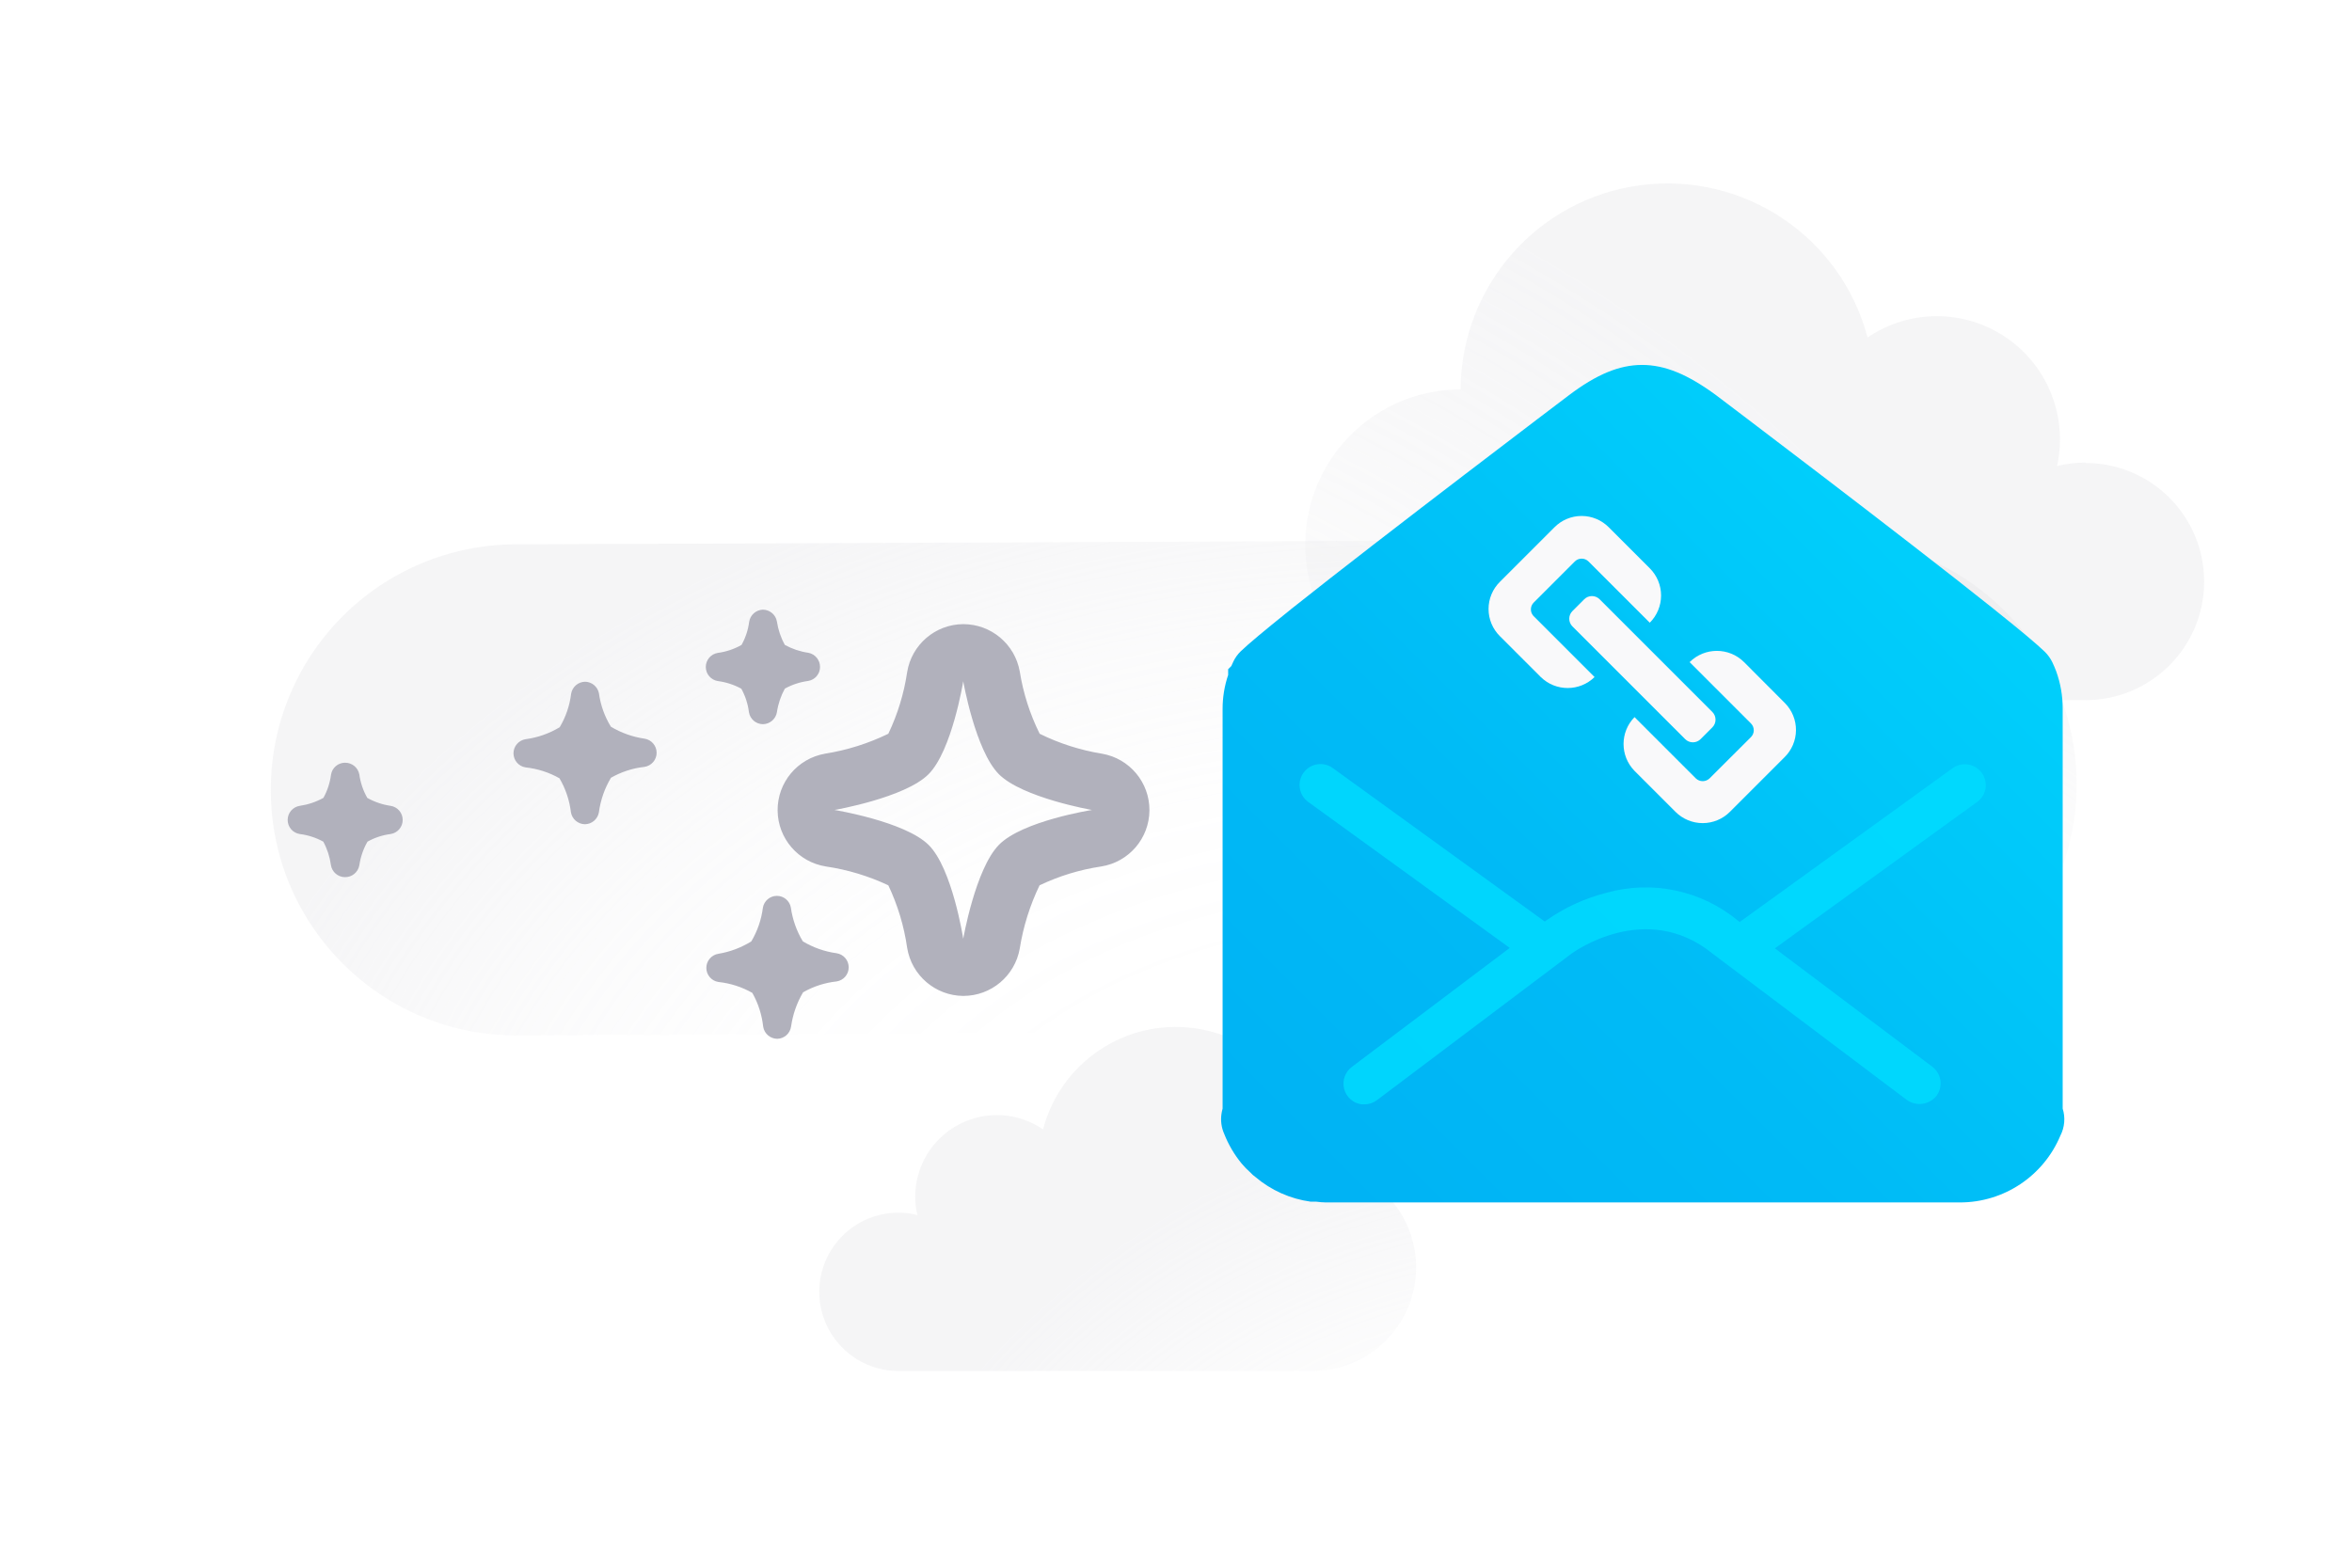
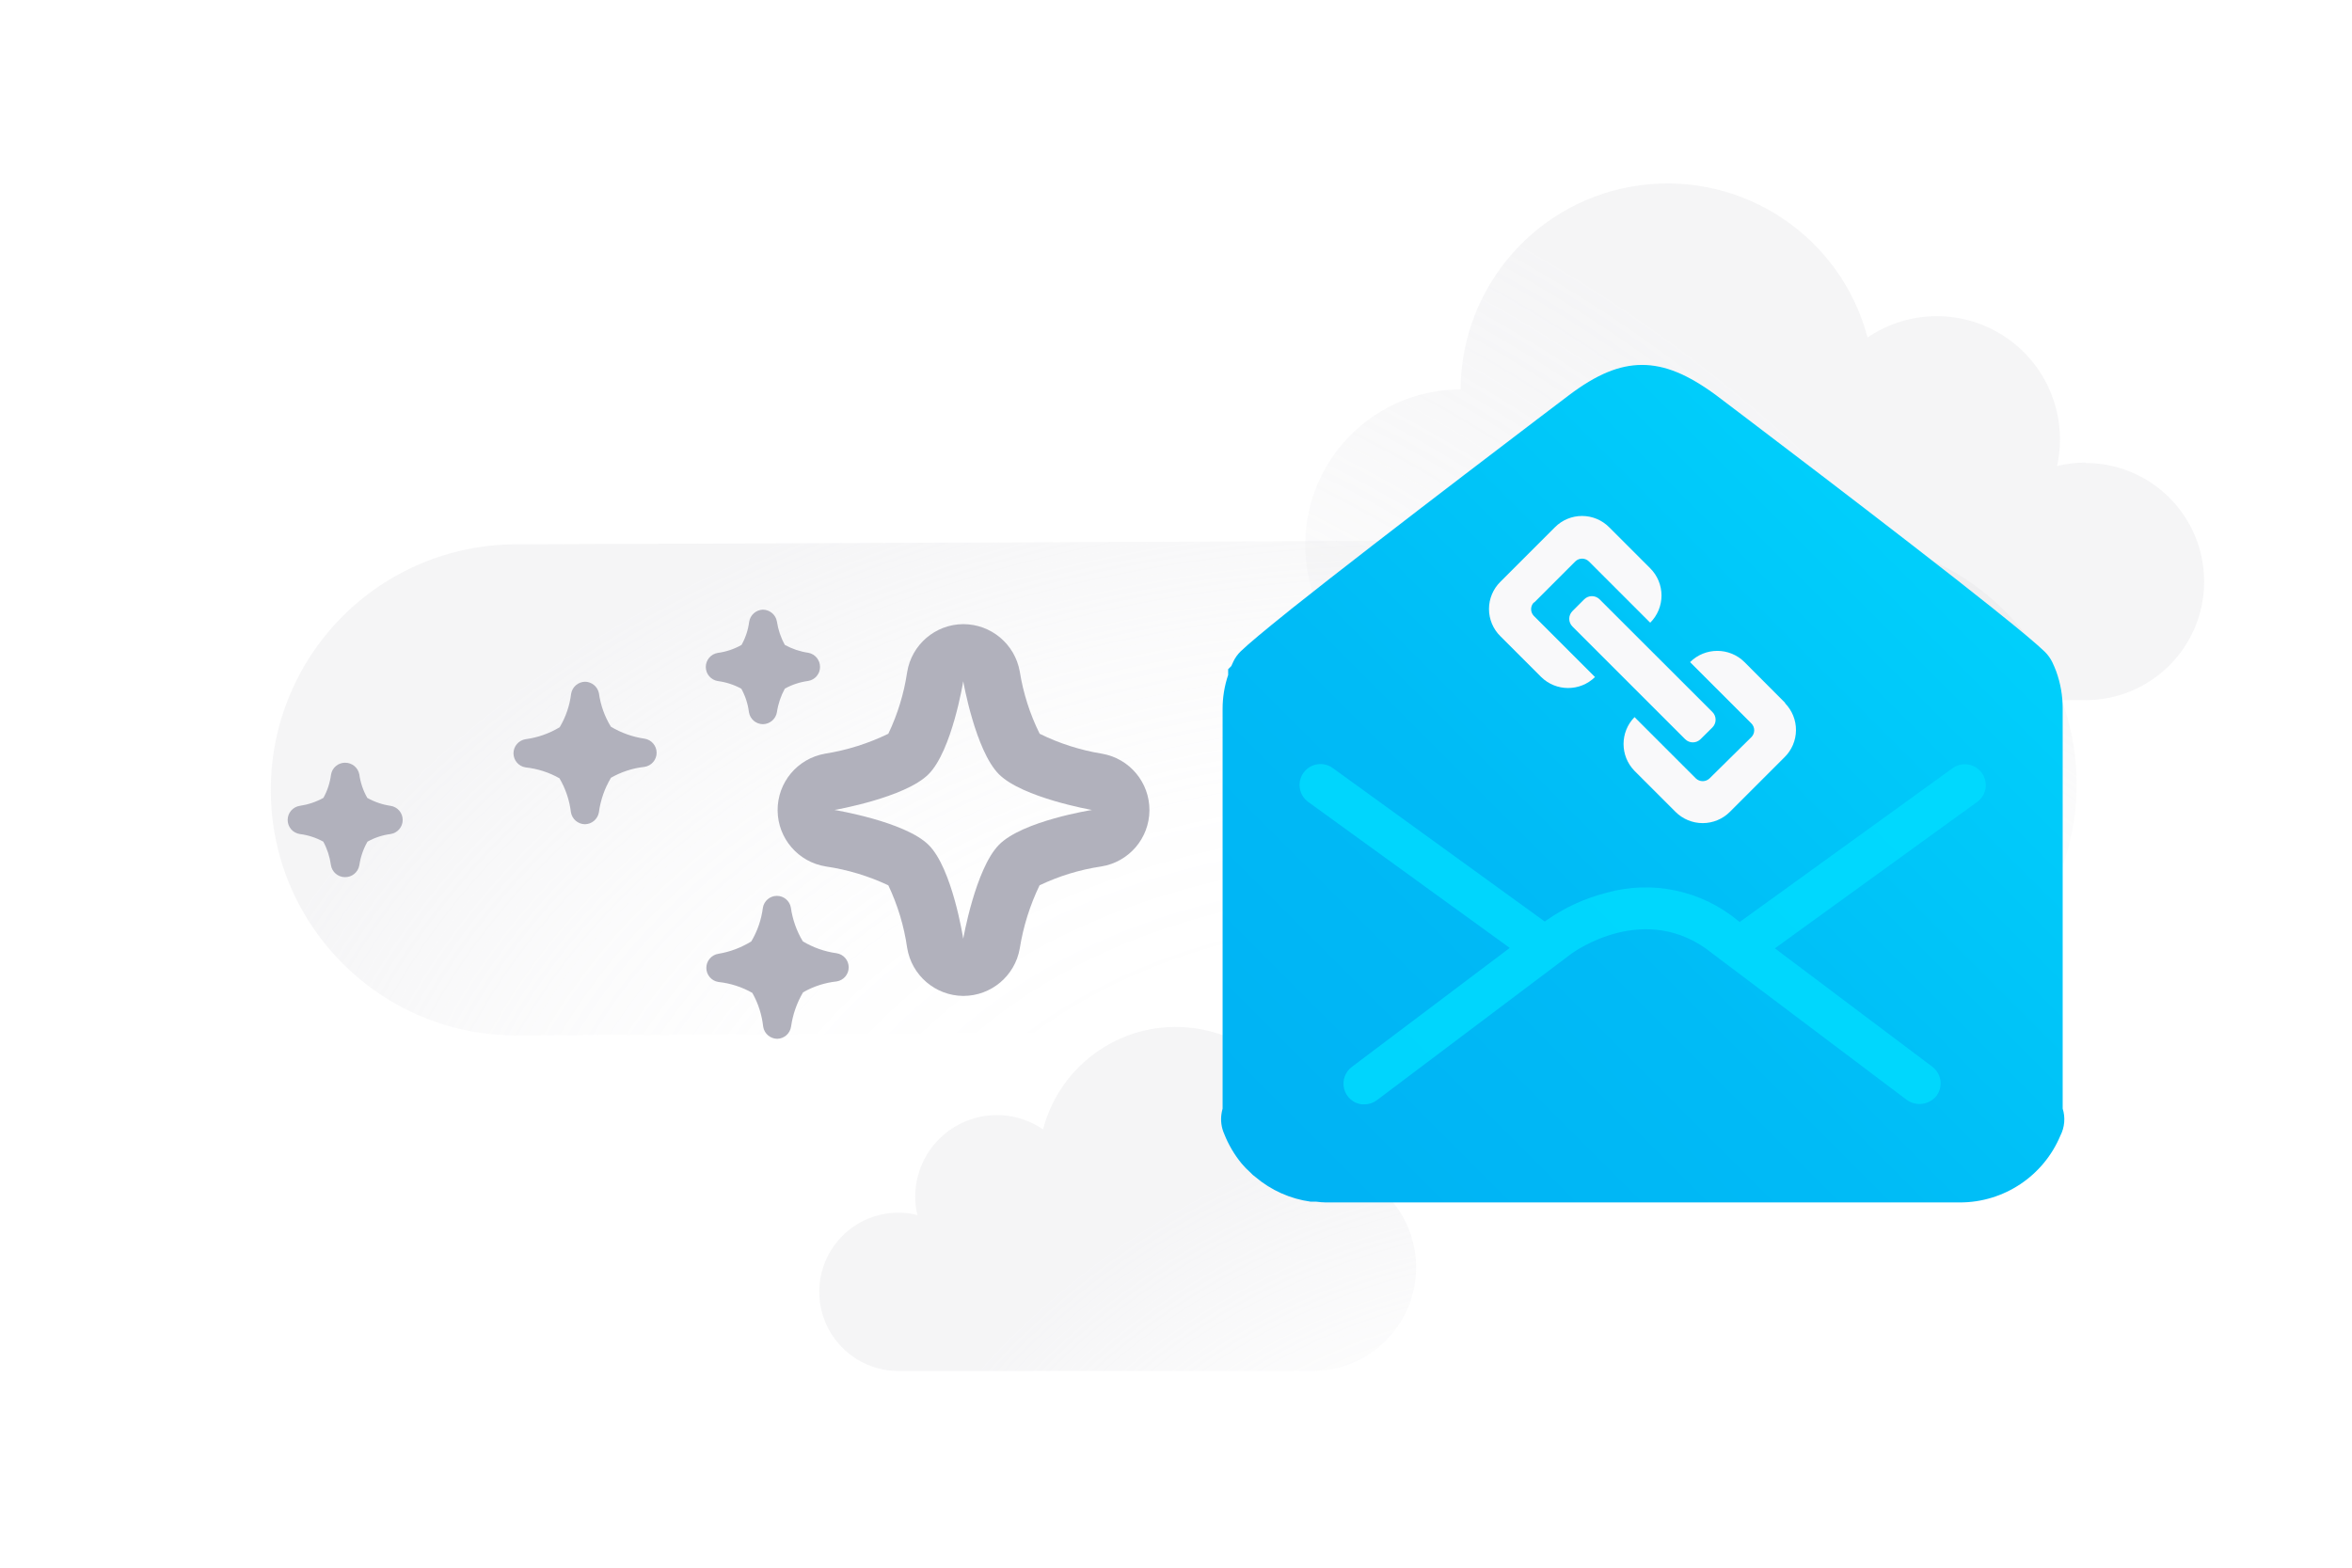
- <svg xmlns="http://www.w3.org/2000/svg" height="2in" viewBox="0 0 216 144" width="3in">
-   <radialGradient id="a" cx="144.73" cy="175.05" gradientUnits="userSpaceOnUse" r="102.61">
-     <stop offset=".26" stop-color="#cdcdd4" stop-opacity="0" />
-     <stop offset=".4" stop-color="#cdcdd4" stop-opacity=".02" />
-     <stop offset=".55" stop-color="#cdcdd4" stop-opacity=".08" />
-     <stop offset=".69" stop-color="#cdcdd4" stop-opacity=".18" />
-     <stop offset=".72" stop-color="#cdcdd4" stop-opacity=".2" />
-   </radialGradient>
-   <radialGradient id="b" cx="73.71" cy="140.53" gradientUnits="userSpaceOnUse" r="150.75">
-     <stop offset=".27" stop-color="#cdcdd4" stop-opacity="0" />
-     <stop offset=".46" stop-color="#cdcdd4" stop-opacity=".02" />
-     <stop offset=".66" stop-color="#cdcdd4" stop-opacity=".08" />
-     <stop offset=".86" stop-color="#cdcdd4" stop-opacity=".18" />
-     <stop offset=".9" stop-color="#cdcdd4" stop-opacity=".2" />
-   </radialGradient>
-   <radialGradient id="c" cx="129.21" cy="117.26" gradientTransform="matrix(1 0 0 .7 0 35.37)" gradientUnits="userSpaceOnUse" r="112.67">
-     <stop offset=".4" stop-color="#cdcdd4" stop-opacity="0" />
-     <stop offset=".58" stop-color="#cdcdd4" stop-opacity=".02" />
-     <stop offset=".77" stop-color="#cdcdd4" stop-opacity=".08" />
-     <stop offset=".96" stop-color="#cdcdd4" stop-opacity=".18" />
-     <stop offset="1" stop-color="#cdcdd4" stop-opacity=".2" />
-   </radialGradient>
-   <linearGradient id="d" gradientUnits="userSpaceOnUse" x1="65.86" x2="200.31" y1="168.33" y2="33.88">
-     <stop offset=".43" stop-color="#00b3f4" />
-     <stop offset=".61" stop-color="#00bbf6" />
-     <stop offset=".89" stop-color="#00d2fc" />
-     <stop offset="1" stop-color="#0df" />
-   </linearGradient>
-   <path d="m130.05 116.42a9.51 9.51 0 0 1 -9.47 9.51h-38.07a7.27 7.27 0 0 1 0-14.54 7.15 7.15 0 0 1 1.74.22 7.24 7.24 0 0 1 -.2-1.69 7.5 7.5 0 0 1 11.74-6.18 12.6 12.6 0 0 1 24.79 3.17 9.51 9.51 0 0 1 9.47 9.51z" fill="url(#a)" />
-   <path d="m191.53 42.49a10.74 10.74 0 0 0 -2.62.32 11.31 11.31 0 0 0 -17.4-11.81 19 19 0 0 0 -37.37 4.77 14.27 14.27 0 1 0 0 28.54h57.39a10.89 10.89 0 0 0 0-21.78z" fill="url(#b)" />
-   <path d="m24.87 72.66a22.54 22.54 0 0 1 22.45-22.66l120.77-.48a22.53 22.53 0 1 1 .18 45.06l-120.77.53a22.54 22.54 0 0 1 -22.63-22.45z" fill="url(#c)" />
-   <path d="m189.43 101.83v-36.75a10 10 0 0 0 -.6-3.43c-.1-.27-.22-.54-.35-.82a3.52 3.52 0 0 0 -.68-.95c-.71-.69-2.13-1.88-4.48-3.76l-.27-.22c-8.56-6.84-25.27-19.46-25.45-19.6-2.61-1.92-4.71-2.78-6.8-2.78s-4.19.87-6.75 2.81c-.16.12-17 12.87-25.43 19.58l-.27.22c-2.28 1.83-3.68 3-4.4 3.69a3.32 3.32 0 0 0 -.68.94c-.06.13-.13.27-.19.42l-.29.29v.53a9.67 9.67 0 0 0 -.51 3.12v36.71a3.94 3.94 0 0 0 -.1.47 3.31 3.31 0 0 0 .25 1.86 10.09 10.09 0 0 0 1.6 2.72 7.73 7.73 0 0 0 .79.81l.23.23.24.19a9.93 9.93 0 0 0 5.08 2.27h.51a7.24 7.24 0 0 0 .88.07h58.24a10 10 0 0 0 9.22-6.14 3.28 3.28 0 0 0 .21-2.48z" fill="url(#d)" />
-   <path d="m182 71a1.92 1.92 0 0 0 -2.69-.43l-19.54 14.12-.16-.12a13.29 13.29 0 0 0 -12.06-2.57 16.83 16.83 0 0 0 -5.55 2.55l-.13.1-19.47-14.1a1.92 1.92 0 1 0 -2.26 3.11l18.51 13.41-14.5 10.93a1.92 1.92 0 0 0 .89 3.44h.27a1.9 1.9 0 0 0 1.15-.39l17.87-13.46c.07-.05 6.78-5 12.94 0l17.87 13.46a2 2 0 0 0 2.69-.38 1.91 1.91 0 0 0 -.38-2.69l-14.45-10.87 18.58-13.45a1.93 1.93 0 0 0 .77-1.25 1.91 1.91 0 0 0 -.35-1.41z" fill="#0df" opacity=".8" />
-   <g fill="#f9f9fa">
-     <rect height="16.64" rx="1" transform="matrix(.7071068 -.7071068 .7071068 .7071068 .709988 124.6601)" width="3.53" x="149.07" y="53.15" />
-     <path d="m140.86 55.34 3.77-3.77a.89.89 0 0 1 1.25 0l5.63 5.63a3.53 3.53 0 0 0 0-5l-3.76-3.76a3.51 3.51 0 0 0 -5 0l-5 5a3.51 3.51 0 0 0 0 5l3.75 3.75a3.53 3.53 0 0 0 4.94 0l-5.63-5.63a.89.89 0 0 1 .05-1.22zm23.06 9.24-3.75-3.76a3.54 3.54 0 0 0 -5 0l5.63 5.63a.89.89 0 0 1 0 1.26l-3.8 3.79a.91.91 0 0 1 -1.26 0l-5.63-5.63a3.53 3.53 0 0 0 0 4.94l3.76 3.76a3.53 3.53 0 0 0 5 0l5-5a3.51 3.51 0 0 0 .05-4.99z" />
-   </g>
-   <path d="m88.46 62.58s1.12 6.38 3.28 8.54 8.54 3.28 8.54 3.28-6.38 1-8.54 3.2-3.28 8.63-3.28 8.63-1-6.48-3.19-8.63-8.63-3.2-8.63-3.2 6.47-1.12 8.63-3.28 3.19-8.54 3.19-8.54m0-5.25a5.25 5.25 0 0 0 -5.15 4.41 19.88 19.88 0 0 1 -1.73 5.66 20.81 20.81 0 0 1 -5.81 1.83 5.25 5.25 0 0 0 .08 10.36 20.49 20.49 0 0 1 5.73 1.73 20 20 0 0 1 1.73 5.74 5.26 5.26 0 0 0 5.16 4.42 5.26 5.26 0 0 0 5.18-4.35 21 21 0 0 1 1.82-5.81 20 20 0 0 1 5.66-1.73 5.25 5.25 0 0 0 .07-10.36 20.24 20.24 0 0 1 -5.72-1.83 19.92 19.92 0 0 1 -1.83-5.73 5.27 5.27 0 0 0 -5.18-4.34zm-17.08 38.09a1.32 1.32 0 0 1 -1.29-1.1 8.07 8.07 0 0 0 -1-3.12 8 8 0 0 0 -3.11-1 1.31 1.31 0 0 1 0-2.59 8.33 8.33 0 0 0 3.02-1.14 8.07 8.07 0 0 0 1.06-3.08 1.3 1.3 0 0 1 1.28-1.1 1.3 1.3 0 0 1 1.29 1.08 8.26 8.26 0 0 0 1.1 3.1 8.24 8.24 0 0 0 3.1 1.09 1.31 1.31 0 0 1 0 2.59 7.9 7.9 0 0 0 -3.08 1 8.55 8.55 0 0 0 -1.1 3.14 1.31 1.31 0 0 1 -1.27 1.13zm-1.31-28.9a1.31 1.31 0 0 1 -1.29-1.1 6 6 0 0 0 -.7-2.16 6.17 6.17 0 0 0 -2.15-.7 1.31 1.31 0 0 1 0-2.59 6 6 0 0 0 2.17-.73 5.83 5.83 0 0 0 .7-2.12 1.32 1.32 0 0 1 1.26-1.12 1.32 1.32 0 0 1 1.29 1.09 6.35 6.35 0 0 0 .73 2.15 6.31 6.31 0 0 0 2.15.72 1.32 1.32 0 0 1 1.08 1.31 1.3 1.3 0 0 1 -1.1 1.28 6.1 6.1 0 0 0 -2.13.7 6.42 6.42 0 0 0 -.73 2.17 1.32 1.32 0 0 1 -1.28 1.1zm-16.35 9.19a1.32 1.32 0 0 1 -1.29-1.11 8 8 0 0 0 -1.05-3.11 8 8 0 0 0 -3.11-1 1.31 1.31 0 0 1 0-2.59 8.14 8.14 0 0 0 3.13-1.1 7.86 7.86 0 0 0 1.05-3.07 1.32 1.32 0 0 1 1.29-1.11 1.32 1.32 0 0 1 1.26 1.04 8 8 0 0 0 1.1 3.09 8.34 8.34 0 0 0 3.09 1.1 1.31 1.31 0 0 1 0 2.59 8 8 0 0 0 -3.08 1 8.33 8.33 0 0 0 -1.11 3.18 1.32 1.32 0 0 1 -1.28 1.09zm-22.05 4.86a1.31 1.31 0 0 1 -1.28-1.11 6.25 6.25 0 0 0 -.7-2.15 6 6 0 0 0 -2.16-.7 1.31 1.31 0 0 1 0-2.59 6.42 6.42 0 0 0 2.17-.73 6 6 0 0 0 .7-2.13 1.3 1.3 0 0 1 1.28-1.1 1.32 1.32 0 0 1 1.32 1.08 6 6 0 0 0 .73 2.15 6.2 6.2 0 0 0 2.14.73 1.31 1.31 0 0 1 0 2.59 5.83 5.83 0 0 0 -2.12.7 6.12 6.12 0 0 0 -.75 2.17 1.32 1.32 0 0 1 -1.33 1.09z" fill="#b1b1bc" />
+ <svg xmlns="http://www.w3.org/2000/svg" height="2in" width="3in" id="Layer_1" data-name="Layer 1" viewBox="0 0 216 144">
+   <defs>
+     <radialGradient id="radial-gradient" cx="144.73" cy="175.05" r="102.61" gradientUnits="userSpaceOnUse">
+       <stop offset=".26" stop-color="#cdcdd4" stop-opacity="0" />
+       <stop offset=".4" stop-color="#cdcdd4" stop-opacity=".02" />
+       <stop offset=".55" stop-color="#cdcdd4" stop-opacity=".08" />
+       <stop offset=".69" stop-color="#cdcdd4" stop-opacity=".18" />
+       <stop offset=".72" stop-color="#cdcdd4" stop-opacity=".2" />
+     </radialGradient>
+     <radialGradient id="radial-gradient-2" cx="73.71" cy="140.53" r="150.75" gradientUnits="userSpaceOnUse">
+       <stop offset=".27" stop-color="#cdcdd4" stop-opacity="0" />
+       <stop offset=".46" stop-color="#cdcdd4" stop-opacity=".02" />
+       <stop offset=".66" stop-color="#cdcdd4" stop-opacity=".08" />
+       <stop offset=".86" stop-color="#cdcdd4" stop-opacity=".18" />
+       <stop offset=".9" stop-color="#cdcdd4" stop-opacity=".2" />
+     </radialGradient>
+     <radialGradient id="radial-gradient-3" cx="129.21" cy="117.26" r="112.67" gradientTransform="matrix(1 0 0 .7 0 35.37)" gradientUnits="userSpaceOnUse">
+       <stop offset=".4" stop-color="#cdcdd4" stop-opacity="0" />
+       <stop offset=".58" stop-color="#cdcdd4" stop-opacity=".02" />
+       <stop offset=".77" stop-color="#cdcdd4" stop-opacity=".08" />
+       <stop offset=".96" stop-color="#cdcdd4" stop-opacity=".18" />
+       <stop offset="1" stop-color="#cdcdd4" stop-opacity=".2" />
+     </radialGradient>
+     <linearGradient id="linear-gradient" x1="65.86" y1="168.33" x2="200.31" y2="33.88" gradientUnits="userSpaceOnUse">
+       <stop offset=".43" stop-color="#00b3f4" />
+       <stop offset=".61" stop-color="#00bbf6" />
+       <stop offset=".89" stop-color="#00d2fc" />
+       <stop offset="1" stop-color="#0df" />
+     </linearGradient>
+     <style>@keyframes sparkle{0%,to{opacity:0}50%{opacity:1}}@keyframes sparkle-lag-beginning{0%,30%,to{opacity:0}70%{opacity:1}}@keyframes sparkle-lag-end{0%,70%,to{opacity:0}40%{opacity:1}}@keyframes pulse-up{0%,80%,to{transform:translateY(0)}90%{transform:translateY(-3%)}}.cls-7{fill:#b1b1bc}.sparkle{animation:sparkle 2s ease-in-out infinite}</style>
+   </defs>
+   <path d="M130.05 116.42a9.51 9.51 0 01-9.47 9.51H82.51a7.27 7.27 0 010-14.54 7.15 7.15 0 011.74.22 7.24 7.24 0 01-.2-1.69 7.5 7.5 0 0111.74-6.18 12.6 12.6 0 0124.79 3.17 9.51 9.51 0 019.47 9.51z" fill="url(#radial-gradient)" />
+   <path d="M191.53 42.49a10.74 10.74 0 00-2.62.32A11.31 11.31 0 00171.51 31a19 19 0 00-37.37 4.77 14.27 14.27 0 100 28.54h57.39a10.89 10.89 0 000-21.78z" fill="url(#radial-gradient-2)" />
+   <path d="M24.87 72.66A22.54 22.54 0 0147.32 50l120.77-.48a22.53 22.53 0 11.18 45.06l-120.77.53a22.54 22.54 0 01-22.63-22.45z" fill="url(#radial-gradient-3)" />
+   <path d="M189.43 101.83V65.08a10 10 0 00-.6-3.43c-.1-.27-.22-.54-.35-.82a3.52 3.52 0 00-.68-.95c-.71-.69-2.13-1.88-4.48-3.76l-.27-.22c-8.56-6.84-25.27-19.46-25.45-19.6-2.61-1.92-4.71-2.78-6.8-2.78s-4.19.87-6.75 2.81c-.16.12-17 12.87-25.43 19.58l-.27.22c-2.28 1.83-3.68 3-4.4 3.69a3.32 3.32 0 00-.68.94c-.06.13-.13.27-.19.42l-.29.29V62a9.67 9.67 0 00-.51 3.12v36.71a3.94 3.94 0 00-.1.47 3.31 3.31 0 00.25 1.86 10.09 10.09 0 001.6 2.72 7.73 7.73 0 00.79.81l.23.23.24.19a9.93 9.93 0 005.08 2.27h.51a7.24 7.24 0 00.88.07H180a10 10 0 009.22-6.14 3.28 3.28 0 00.21-2.48z" fill="url(#linear-gradient)" />
+   <path d="M182 71a1.92 1.92 0 00-2.69-.43l-19.54 14.12-.16-.12A13.29 13.29 0 00147.55 82a16.83 16.83 0 00-5.55 2.55l-.13.1-19.47-14.1a1.92 1.92 0 10-2.26 3.11l18.51 13.41L124.15 98a1.92 1.92 0 00.89 3.44h.27a1.9 1.9 0 001.15-.39l17.87-13.46c.07-.05 6.78-5 12.94 0l17.87 13.46a2 2 0 002.69-.38 1.91 1.91 0 00-.38-2.69L163 87.11l18.58-13.45a1.93 1.93 0 00.77-1.25A1.91 1.91 0 00182 71z" fill="#0df" opacity=".8" />
+   <path fill="#f9f9fa" d="M146.9 55.05l10.36 10.35a1 1 0 010 1.42l-1.09 1.08a1 1 0 01-1.41 0l-10.35-10.35a1 1 0 010-1.42l1.08-1.08a1 1 0 011.41 0zm-6 .29l3.77-3.77a.89.89 0 011.25 0l5.63 5.63a3.53 3.53 0 000-5l-3.76-3.76a3.51 3.51 0 00-5 0l-5 5a3.51 3.51 0 000 5l3.75 3.75a3.53 3.53 0 004.94 0l-5.63-5.63a.89.89 0 01.01-1.22zm23.06 9.24l-3.75-3.76a3.54 3.54 0 00-5 0l5.63 5.63a.89.89 0 010 1.26L157 71.5a.91.91 0 01-1.26 0l-5.63-5.63a3.53 3.53 0 000 4.94l3.76 3.76a3.53 3.53 0 005 0l5-5a3.51 3.51 0 00.05-4.99z" style="animation:pulse-up 5s ease-in-out infinite" />
+   <path class="cls-7" d="M88.46 62.58s1.12 6.38 3.28 8.54 8.54 3.28 8.54 3.28-6.38 1-8.54 3.2-3.28 8.63-3.28 8.63-1-6.48-3.19-8.63-8.63-3.2-8.63-3.2 6.47-1.12 8.63-3.28 3.19-8.54 3.19-8.54m0-5.25a5.25 5.25 0 00-5.15 4.41 19.88 19.88 0 01-1.73 5.66 20.81 20.81 0 01-5.81 1.83 5.25 5.25 0 00.08 10.36 20.49 20.49 0 015.73 1.73 20 20 0 011.73 5.74 5.26 5.26 0 005.16 4.42 5.26 5.26 0 005.18-4.35 21 21 0 011.82-5.81 20 20 0 015.66-1.73 5.25 5.25 0 00.07-10.36 20.24 20.24 0 01-5.72-1.83 19.92 19.92 0 01-1.83-5.73 5.27 5.27 0 00-5.18-4.34z" style="animation:sparkle 3s ease-in-out infinite;animation-delay:.3s" />
+   <path class="cls-7" d="M71.38 95.42a1.32 1.32 0 01-1.29-1.1 8.07 8.07 0 00-1-3.12 8 8 0 00-3.11-1 1.31 1.31 0 010-2.59A8.33 8.33 0 0069 86.47a8.07 8.07 0 001.06-3.08 1.3 1.3 0 011.28-1.1 1.3 1.3 0 011.29 1.08 8.26 8.26 0 001.1 3.1 8.24 8.24 0 003.1 1.09 1.31 1.31 0 010 2.59 7.9 7.9 0 00-3.08 1 8.55 8.55 0 00-1.1 3.14 1.31 1.31 0 01-1.27 1.13z" style="animation:sparkle-lag-beginning 2.5s ease-in-out infinite" />
+   <path class="cls-7 sparkle" d="M70.07 66.52a1.31 1.31 0 01-1.29-1.1 6 6 0 00-.7-2.16 6.17 6.17 0 00-2.15-.7 1.31 1.31 0 010-2.59 6 6 0 002.17-.73 5.83 5.83 0 00.7-2.12A1.32 1.32 0 0170.06 56a1.32 1.32 0 011.29 1.09 6.35 6.35 0 00.73 2.15 6.31 6.31 0 002.15.72 1.32 1.32 0 011.08 1.31 1.3 1.3 0 01-1.1 1.28 6.1 6.1 0 00-2.13.7 6.42 6.42 0 00-.73 2.17 1.32 1.32 0 01-1.28 1.1z" style="animation-delay:.5s" />
+   <path class="cls-7 sparkle lag-end" d="M53.72 75.71a1.32 1.32 0 01-1.29-1.11 8 8 0 00-1.05-3.11 8 8 0 00-3.11-1 1.31 1.31 0 010-2.59 8.14 8.14 0 003.13-1.1 7.86 7.86 0 001.05-3.07 1.32 1.32 0 011.29-1.11A1.32 1.32 0 0155 63.66a8 8 0 001.1 3.09 8.34 8.34 0 003.09 1.1 1.31 1.31 0 010 2.59 8 8 0 00-3.08 1A8.33 8.33 0 0055 74.62a1.32 1.32 0 01-1.28 1.09z" />
+   <path class="cls-7 sparkle" d="M31.67 80.57a1.31 1.31 0 01-1.28-1.11 6.25 6.25 0 00-.7-2.15 6 6 0 00-2.16-.7 1.31 1.31 0 010-2.59 6.42 6.42 0 002.17-.73 6 6 0 00.7-2.13 1.3 1.3 0 011.28-1.1A1.32 1.32 0 0133 71.14a6 6 0 00.73 2.15 6.2 6.2 0 002.14.73 1.31 1.31 0 010 2.59 5.83 5.83 0 00-2.12.7 6.12 6.12 0 00-.75 2.17 1.32 1.32 0 01-1.33 1.09z" />
</svg>
